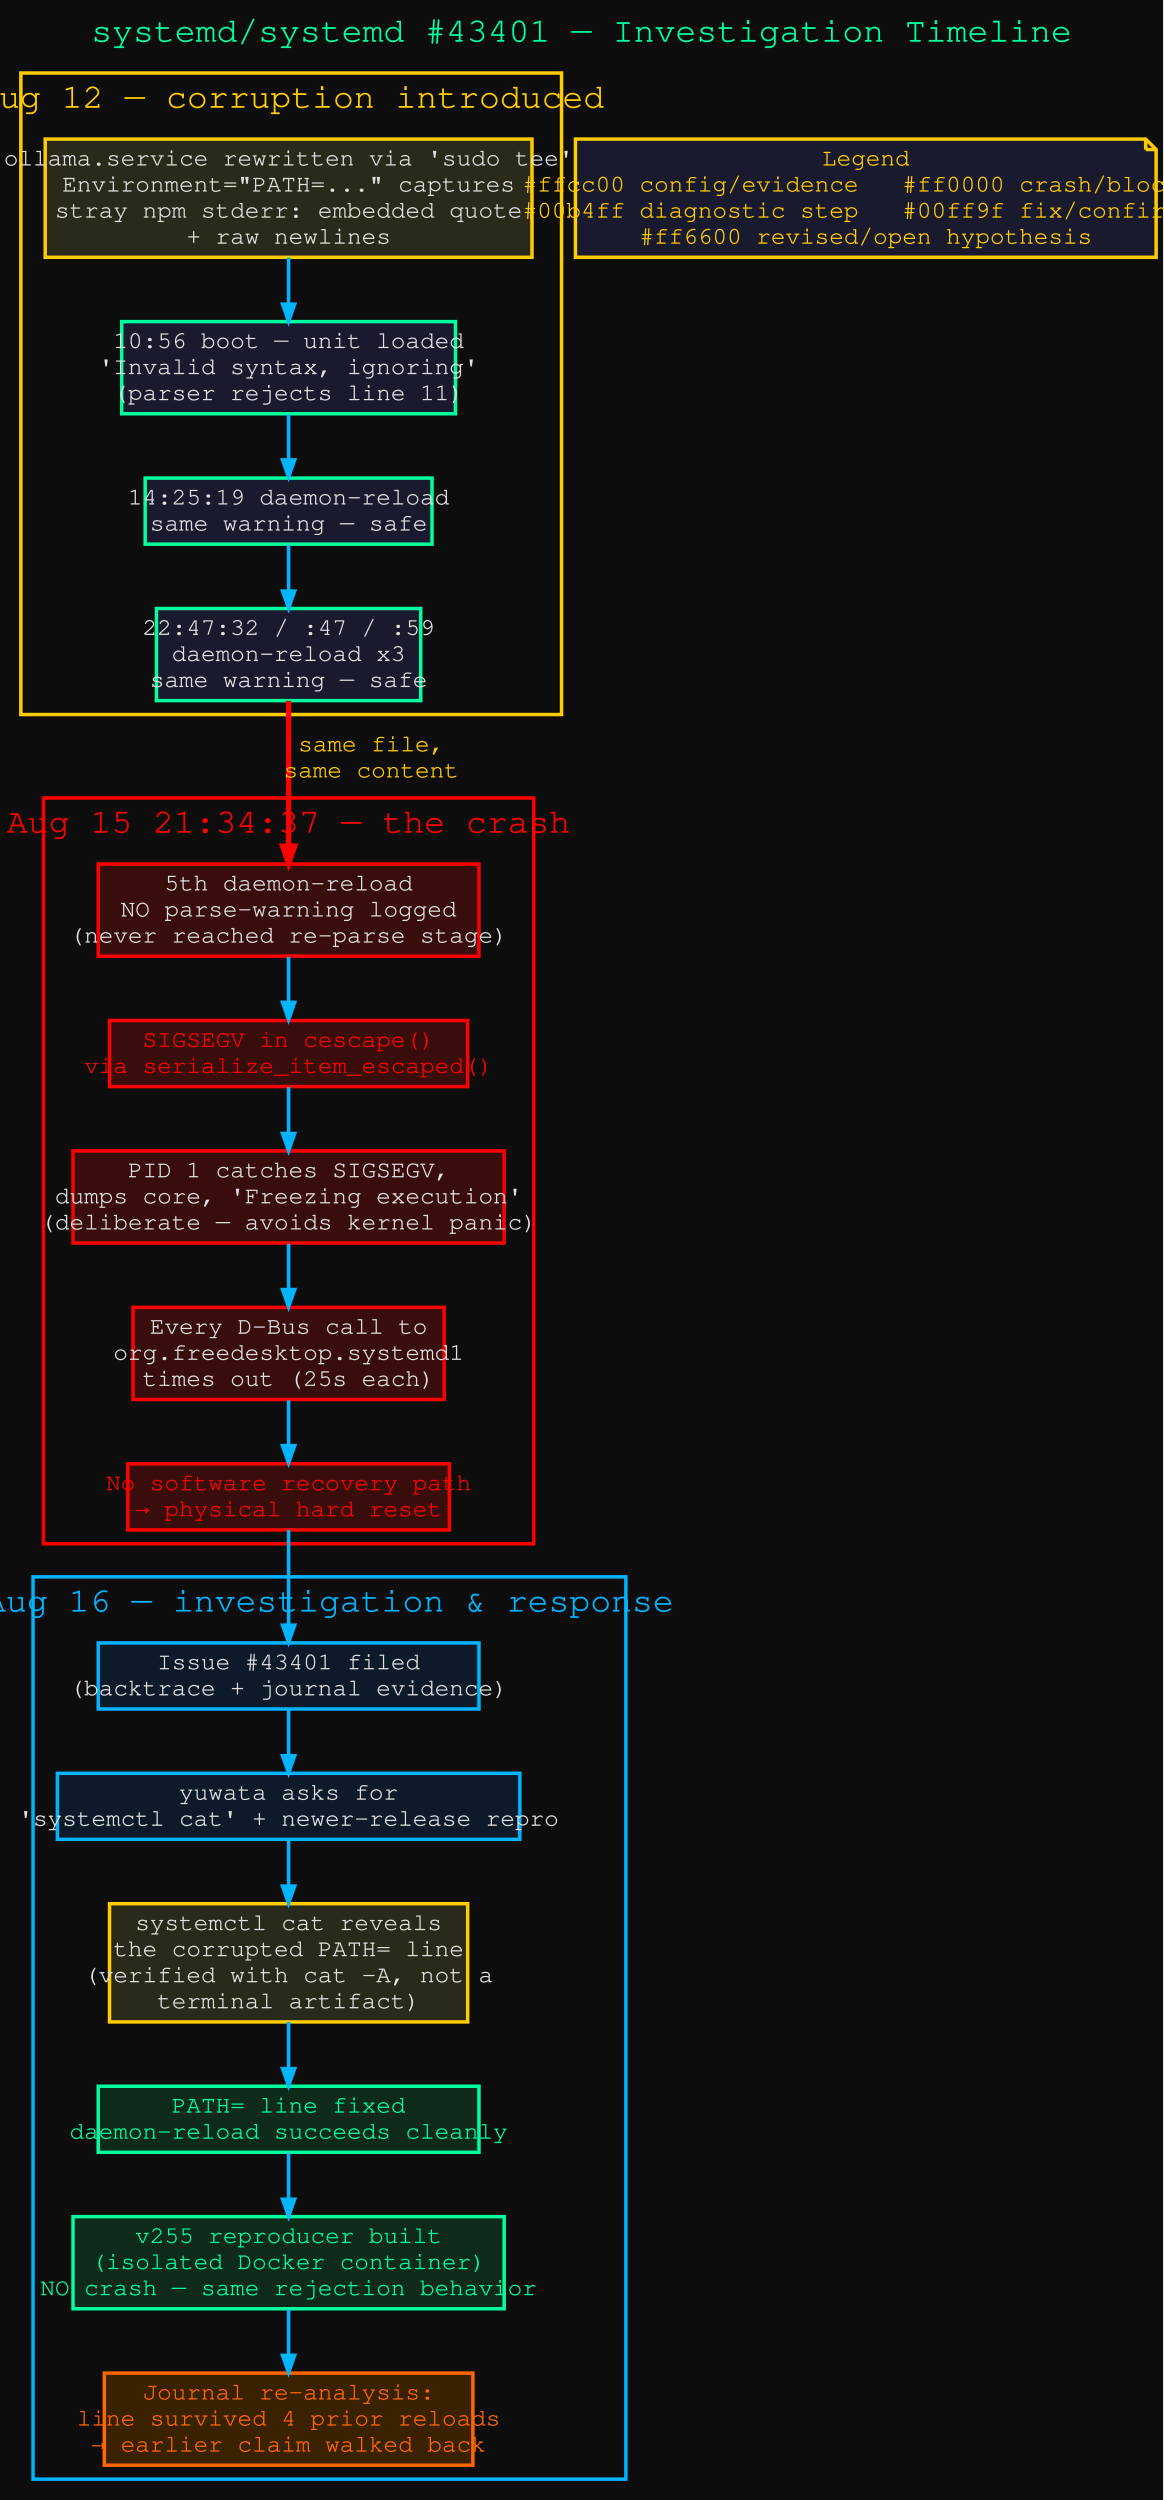
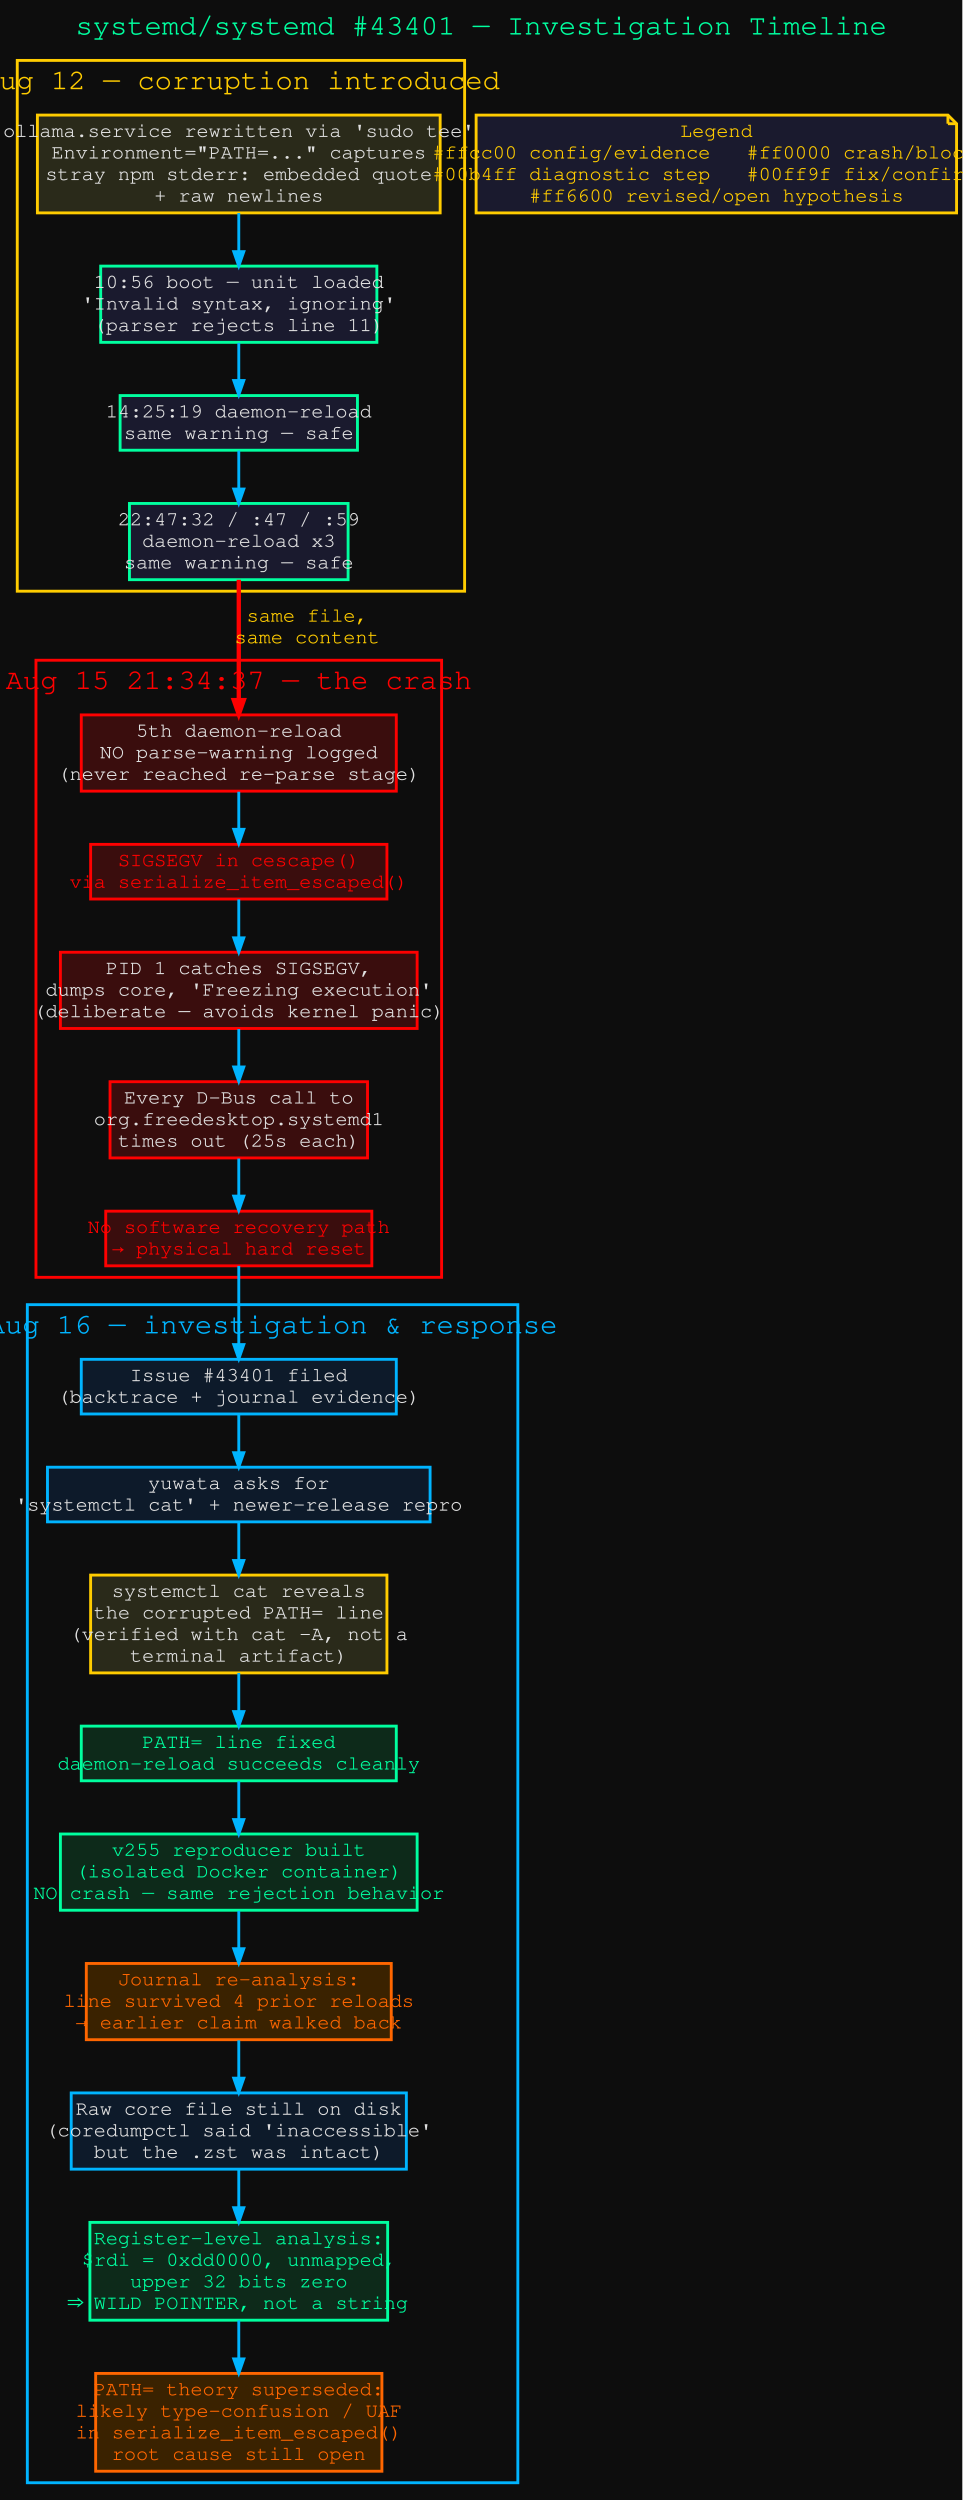
- <svg xmlns="http://www.w3.org/2000/svg" width="669pt" height="1438pt" viewBox="0.00 0.00 669.00 1438.00">
-   <g id="graph0" class="graph" transform="scale(1 1) rotate(0) translate(4 1434)">
-     <polygon fill="#0d0d0d" stroke="transparent" points="-4,4 -4,-1434 665,-1434 665,4 -4,4" />
-     <text text-anchor="middle" x="330.5" y="-1410" font-family="Courier,monospace" font-size="20.00" fill="#00ff9f">systemd/systemd #43401 — Investigation Timeline</text>
+ <svg xmlns="http://www.w3.org/2000/svg" width="669pt" height="1738pt" viewBox="0.00 0.00 669.00 1738.00">
+   <g id="graph0" class="graph" transform="scale(1 1) rotate(0) translate(4 1734)">
+     <polygon fill="#0d0d0d" stroke="transparent" points="-4,4 -4,-1734 665,-1734 665,4 -4,4" />
+     <text text-anchor="middle" x="330.5" y="-1710" font-family="Courier,monospace" font-size="20.00" fill="#00ff9f">systemd/systemd #43401 — Investigation Timeline</text>
    <g id="clust1" class="cluster">
-       <polygon fill="#0d0d0d" stroke="#ffcc00" stroke-width="2" points="8,-1023 8,-1392 319,-1392 319,-1023 8,-1023" />
-       <text text-anchor="middle" x="163.5" y="-1372" font-family="Courier,monospace" font-size="20.00" fill="#ffcc00">Aug 12 — corruption introduced</text>
+       <polygon fill="#0d0d0d" stroke="#ffcc00" stroke-width="2" points="8,-1323 8,-1692 319,-1692 319,-1323 8,-1323" />
+       <text text-anchor="middle" x="163.5" y="-1672" font-family="Courier,monospace" font-size="20.00" fill="#ffcc00">Aug 12 — corruption introduced</text>
    </g>
    <g id="clust2" class="cluster">
-       <polygon fill="#0d0d0d" stroke="#ff0000" stroke-width="2" points="21,-546 21,-975 303,-975 303,-546 21,-546" />
-       <text text-anchor="middle" x="162" y="-955" font-family="Courier,monospace" font-size="20.00" fill="#ff0000">Aug 15 21:34:37 — the crash</text>
+       <polygon fill="#0d0d0d" stroke="#ff0000" stroke-width="2" points="21,-846 21,-1275 303,-1275 303,-846 21,-846" />
+       <text text-anchor="middle" x="162" y="-1255" font-family="Courier,monospace" font-size="20.00" fill="#ff0000">Aug 15 21:34:37 — the crash</text>
    </g>
    <g id="clust3" class="cluster">
-       <polygon fill="#0d0d0d" stroke="#00b4ff" stroke-width="2" points="15,-8 15,-527 356,-527 356,-8 15,-8" />
-       <text text-anchor="middle" x="185.5" y="-507" font-family="Courier,monospace" font-size="20.00" fill="#00b4ff">Aug 16 — investigation &amp; response</text>
+       <polygon fill="#0d0d0d" stroke="#00b4ff" stroke-width="2" points="15,-8 15,-827 356,-827 356,-8 15,-8" />
+       <text text-anchor="middle" x="185.5" y="-807" font-family="Courier,monospace" font-size="20.00" fill="#00b4ff">Aug 16 — investigation &amp; response</text>
    </g>
    <g id="node1" class="node">
-       <polygon fill="#2a2a1a" stroke="#ffcc00" stroke-width="2" points="302,-1354 22,-1354 22,-1286 302,-1286 302,-1354" />
-       <text text-anchor="middle" x="162" y="-1338.8" font-family="Courier,monospace" font-size="14.00" fill="#e0e0e0">ollama.service rewritten via 'sudo tee'</text>
-       <text text-anchor="middle" x="162" y="-1323.8" font-family="Courier,monospace" font-size="14.00" fill="#e0e0e0">Environment="PATH=..." captures</text>
-       <text text-anchor="middle" x="162" y="-1308.8" font-family="Courier,monospace" font-size="14.00" fill="#e0e0e0">stray npm stderr: embedded quote</text>
-       <text text-anchor="middle" x="162" y="-1293.8" font-family="Courier,monospace" font-size="14.00" fill="#e0e0e0">+ raw newlines</text>
+       <polygon fill="#2a2a1a" stroke="#ffcc00" stroke-width="2" points="302,-1654 22,-1654 22,-1586 302,-1586 302,-1654" />
+       <text text-anchor="middle" x="162" y="-1638.8" font-family="Courier,monospace" font-size="14.00" fill="#e0e0e0">ollama.service rewritten via 'sudo tee'</text>
+       <text text-anchor="middle" x="162" y="-1623.8" font-family="Courier,monospace" font-size="14.00" fill="#e0e0e0">Environment="PATH=..." captures</text>
+       <text text-anchor="middle" x="162" y="-1608.8" font-family="Courier,monospace" font-size="14.00" fill="#e0e0e0">stray npm stderr: embedded quote</text>
+       <text text-anchor="middle" x="162" y="-1593.8" font-family="Courier,monospace" font-size="14.00" fill="#e0e0e0">+ raw newlines</text>
    </g>
    <g id="node2" class="node">
-       <polygon fill="#1a1a2e" stroke="#00ff9f" stroke-width="2" points="258,-1249 66,-1249 66,-1196 258,-1196 258,-1249" />
-       <text text-anchor="middle" x="162" y="-1233.8" font-family="Courier,monospace" font-size="14.00" fill="#e0e0e0">10:56 boot — unit loaded</text>
-       <text text-anchor="middle" x="162" y="-1218.8" font-family="Courier,monospace" font-size="14.00" fill="#e0e0e0">'Invalid syntax, ignoring'</text>
-       <text text-anchor="middle" x="162" y="-1203.8" font-family="Courier,monospace" font-size="14.00" fill="#e0e0e0">(parser rejects line 11)</text>
+       <polygon fill="#1a1a2e" stroke="#00ff9f" stroke-width="2" points="258,-1549 66,-1549 66,-1496 258,-1496 258,-1549" />
+       <text text-anchor="middle" x="162" y="-1533.8" font-family="Courier,monospace" font-size="14.00" fill="#e0e0e0">10:56 boot — unit loaded</text>
+       <text text-anchor="middle" x="162" y="-1518.8" font-family="Courier,monospace" font-size="14.00" fill="#e0e0e0">'Invalid syntax, ignoring'</text>
+       <text text-anchor="middle" x="162" y="-1503.8" font-family="Courier,monospace" font-size="14.00" fill="#e0e0e0">(parser rejects line 11)</text>
    </g>
    <g id="edge1" class="edge">
-       <path fill="none" stroke="#00b4ff" stroke-width="2" d="M162,-1285.87C162,-1277.29 162,-1268.01 162,-1259.3" />
-       <polygon fill="#00b4ff" stroke="#00b4ff" stroke-width="2" points="165.5,-1259.05 162,-1249.05 158.5,-1259.05 165.5,-1259.05" />
+       <path fill="none" stroke="#00b4ff" stroke-width="2" d="M162,-1585.87C162,-1577.29 162,-1568.01 162,-1559.3" />
+       <polygon fill="#00b4ff" stroke="#00b4ff" stroke-width="2" points="165.5,-1559.05 162,-1549.05 158.5,-1559.05 165.5,-1559.05" />
    </g>
    <g id="node3" class="node">
-       <polygon fill="#1a1a2e" stroke="#00ff9f" stroke-width="2" points="244.5,-1159 79.5,-1159 79.5,-1121 244.5,-1121 244.5,-1159" />
-       <text text-anchor="middle" x="162" y="-1143.8" font-family="Courier,monospace" font-size="14.00" fill="#e0e0e0">14:25:19 daemon-reload</text>
-       <text text-anchor="middle" x="162" y="-1128.8" font-family="Courier,monospace" font-size="14.00" fill="#e0e0e0">same warning — safe</text>
+       <polygon fill="#1a1a2e" stroke="#00ff9f" stroke-width="2" points="244.5,-1459 79.5,-1459 79.5,-1421 244.5,-1421 244.5,-1459" />
+       <text text-anchor="middle" x="162" y="-1443.8" font-family="Courier,monospace" font-size="14.00" fill="#e0e0e0">14:25:19 daemon-reload</text>
+       <text text-anchor="middle" x="162" y="-1428.8" font-family="Courier,monospace" font-size="14.00" fill="#e0e0e0">same warning — safe</text>
    </g>
    <g id="edge2" class="edge">
-       <path fill="none" stroke="#00b4ff" stroke-width="2" d="M162,-1195.59C162,-1187.31 162,-1178.11 162,-1169.65" />
-       <polygon fill="#00b4ff" stroke="#00b4ff" stroke-width="2" points="165.5,-1169.47 162,-1159.47 158.5,-1169.47 165.5,-1169.47" />
+       <path fill="none" stroke="#00b4ff" stroke-width="2" d="M162,-1495.59C162,-1487.31 162,-1478.11 162,-1469.65" />
+       <polygon fill="#00b4ff" stroke="#00b4ff" stroke-width="2" points="165.5,-1469.47 162,-1459.47 158.5,-1469.47 165.5,-1469.47" />
    </g>
    <g id="node4" class="node">
-       <polygon fill="#1a1a2e" stroke="#00ff9f" stroke-width="2" points="238,-1084 86,-1084 86,-1031 238,-1031 238,-1084" />
-       <text text-anchor="middle" x="162" y="-1068.8" font-family="Courier,monospace" font-size="14.00" fill="#e0e0e0">22:47:32 / :47 / :59</text>
-       <text text-anchor="middle" x="162" y="-1053.8" font-family="Courier,monospace" font-size="14.00" fill="#e0e0e0">daemon-reload x3</text>
-       <text text-anchor="middle" x="162" y="-1038.8" font-family="Courier,monospace" font-size="14.00" fill="#e0e0e0">same warning — safe</text>
+       <polygon fill="#1a1a2e" stroke="#00ff9f" stroke-width="2" points="238,-1384 86,-1384 86,-1331 238,-1331 238,-1384" />
+       <text text-anchor="middle" x="162" y="-1368.8" font-family="Courier,monospace" font-size="14.00" fill="#e0e0e0">22:47:32 / :47 / :59</text>
+       <text text-anchor="middle" x="162" y="-1353.8" font-family="Courier,monospace" font-size="14.00" fill="#e0e0e0">daemon-reload x3</text>
+       <text text-anchor="middle" x="162" y="-1338.8" font-family="Courier,monospace" font-size="14.00" fill="#e0e0e0">same warning — safe</text>
    </g>
    <g id="edge3" class="edge">
-       <path fill="none" stroke="#00b4ff" stroke-width="2" d="M162,-1120.73C162,-1112.85 162,-1103.34 162,-1094.15" />
-       <polygon fill="#00b4ff" stroke="#00b4ff" stroke-width="2" points="165.5,-1094.02 162,-1084.02 158.5,-1094.02 165.5,-1094.02" />
+       <path fill="none" stroke="#00b4ff" stroke-width="2" d="M162,-1420.73C162,-1412.85 162,-1403.34 162,-1394.15" />
+       <polygon fill="#00b4ff" stroke="#00b4ff" stroke-width="2" points="165.5,-1394.02 162,-1384.02 158.5,-1394.02 165.5,-1394.02" />
    </g>
    <g id="node5" class="node">
-       <polygon fill="#3a0d0d" stroke="#ff0000" stroke-width="2" points="271.5,-937 52.5,-937 52.5,-884 271.5,-884 271.5,-937" />
-       <text text-anchor="middle" x="162" y="-921.8" font-family="Courier,monospace" font-size="14.00" fill="#e0e0e0">5th daemon-reload</text>
-       <text text-anchor="middle" x="162" y="-906.8" font-family="Courier,monospace" font-size="14.00" fill="#e0e0e0">NO parse-warning logged</text>
-       <text text-anchor="middle" x="162" y="-891.8" font-family="Courier,monospace" font-size="14.00" fill="#e0e0e0">(never reached re-parse stage)</text>
+       <polygon fill="#3a0d0d" stroke="#ff0000" stroke-width="2" points="271.5,-1237 52.5,-1237 52.5,-1184 271.5,-1184 271.5,-1237" />
+       <text text-anchor="middle" x="162" y="-1221.8" font-family="Courier,monospace" font-size="14.00" fill="#e0e0e0">5th daemon-reload</text>
+       <text text-anchor="middle" x="162" y="-1206.8" font-family="Courier,monospace" font-size="14.00" fill="#e0e0e0">NO parse-warning logged</text>
+       <text text-anchor="middle" x="162" y="-1191.8" font-family="Courier,monospace" font-size="14.00" fill="#e0e0e0">(never reached re-parse stage)</text>
    </g>
    <g id="edge8" class="edge">
-       <path fill="none" stroke="#ff0000" stroke-width="3" d="M162,-1030.91C162,-1007.76 162,-973.42 162,-947.5" />
-       <polygon fill="#ff0000" stroke="#ff0000" stroke-width="3" points="165.5,-947.32 162,-937.32 158.5,-947.32 165.5,-947.32" />
-       <text text-anchor="middle" x="209.5" y="-1001.8" font-family="Courier,monospace" font-size="14.00" fill="#ffcc00">  same file,</text>
-       <text text-anchor="middle" x="209.5" y="-986.8" font-family="Courier,monospace" font-size="14.00" fill="#ffcc00">  same content</text>
+       <path fill="none" stroke="#ff0000" stroke-width="3" d="M162,-1330.91C162,-1307.76 162,-1273.42 162,-1247.5" />
+       <polygon fill="#ff0000" stroke="#ff0000" stroke-width="3" points="165.5,-1247.32 162,-1237.32 158.5,-1247.32 165.5,-1247.32" />
+       <text text-anchor="middle" x="209.5" y="-1301.8" font-family="Courier,monospace" font-size="14.00" fill="#ffcc00">  same file,</text>
+       <text text-anchor="middle" x="209.5" y="-1286.8" font-family="Courier,monospace" font-size="14.00" fill="#ffcc00">  same content</text>
    </g>
    <g id="node6" class="node">
-       <polygon fill="#3a0d0d" stroke="#ff0000" stroke-width="2" points="265,-847 59,-847 59,-809 265,-809 265,-847" />
-       <text text-anchor="middle" x="162" y="-831.8" font-family="Courier,monospace" font-size="14.00" fill="#ff0000">SIGSEGV in cescape()</text>
-       <text text-anchor="middle" x="162" y="-816.8" font-family="Courier,monospace" font-size="14.00" fill="#ff0000">via serialize_item_escaped()</text>
+       <polygon fill="#3a0d0d" stroke="#ff0000" stroke-width="2" points="265,-1147 59,-1147 59,-1109 265,-1109 265,-1147" />
+       <text text-anchor="middle" x="162" y="-1131.8" font-family="Courier,monospace" font-size="14.00" fill="#ff0000">SIGSEGV in cescape()</text>
+       <text text-anchor="middle" x="162" y="-1116.8" font-family="Courier,monospace" font-size="14.00" fill="#ff0000">via serialize_item_escaped()</text>
    </g>
    <g id="edge4" class="edge">
-       <path fill="none" stroke="#00b4ff" stroke-width="2" d="M162,-883.59C162,-875.31 162,-866.11 162,-857.65" />
-       <polygon fill="#00b4ff" stroke="#00b4ff" stroke-width="2" points="165.5,-857.47 162,-847.47 158.5,-857.47 165.5,-857.47" />
+       <path fill="none" stroke="#00b4ff" stroke-width="2" d="M162,-1183.59C162,-1175.31 162,-1166.11 162,-1157.65" />
+       <polygon fill="#00b4ff" stroke="#00b4ff" stroke-width="2" points="165.5,-1157.47 162,-1147.47 158.5,-1157.47 165.5,-1157.47" />
    </g>
    <g id="node7" class="node">
-       <polygon fill="#3a0d0d" stroke="#ff0000" stroke-width="2" points="286,-772 38,-772 38,-719 286,-719 286,-772" />
-       <text text-anchor="middle" x="162" y="-756.8" font-family="Courier,monospace" font-size="14.00" fill="#e0e0e0">PID 1 catches SIGSEGV,</text>
-       <text text-anchor="middle" x="162" y="-741.8" font-family="Courier,monospace" font-size="14.00" fill="#e0e0e0">dumps core, 'Freezing execution'</text>
-       <text text-anchor="middle" x="162" y="-726.8" font-family="Courier,monospace" font-size="14.00" fill="#e0e0e0">(deliberate — avoids kernel panic)</text>
+       <polygon fill="#3a0d0d" stroke="#ff0000" stroke-width="2" points="286,-1072 38,-1072 38,-1019 286,-1019 286,-1072" />
+       <text text-anchor="middle" x="162" y="-1056.8" font-family="Courier,monospace" font-size="14.00" fill="#e0e0e0">PID 1 catches SIGSEGV,</text>
+       <text text-anchor="middle" x="162" y="-1041.8" font-family="Courier,monospace" font-size="14.00" fill="#e0e0e0">dumps core, 'Freezing execution'</text>
+       <text text-anchor="middle" x="162" y="-1026.8" font-family="Courier,monospace" font-size="14.00" fill="#e0e0e0">(deliberate — avoids kernel panic)</text>
    </g>
    <g id="edge5" class="edge">
-       <path fill="none" stroke="#00b4ff" stroke-width="2" d="M162,-808.73C162,-800.85 162,-791.34 162,-782.15" />
-       <polygon fill="#00b4ff" stroke="#00b4ff" stroke-width="2" points="165.5,-782.02 162,-772.02 158.5,-782.02 165.5,-782.02" />
+       <path fill="none" stroke="#00b4ff" stroke-width="2" d="M162,-1108.73C162,-1100.85 162,-1091.34 162,-1082.15" />
+       <polygon fill="#00b4ff" stroke="#00b4ff" stroke-width="2" points="165.5,-1082.02 162,-1072.02 158.5,-1082.02 165.5,-1082.02" />
    </g>
    <g id="node8" class="node">
-       <polygon fill="#3a0d0d" stroke="#ff0000" stroke-width="2" points="251.5,-682 72.5,-682 72.5,-629 251.5,-629 251.5,-682" />
-       <text text-anchor="middle" x="162" y="-666.8" font-family="Courier,monospace" font-size="14.00" fill="#e0e0e0">Every D-Bus call to</text>
-       <text text-anchor="middle" x="162" y="-651.8" font-family="Courier,monospace" font-size="14.00" fill="#e0e0e0">org.freedesktop.systemd1</text>
-       <text text-anchor="middle" x="162" y="-636.8" font-family="Courier,monospace" font-size="14.00" fill="#e0e0e0">times out (25s each)</text>
+       <polygon fill="#3a0d0d" stroke="#ff0000" stroke-width="2" points="251.5,-982 72.5,-982 72.5,-929 251.5,-929 251.5,-982" />
+       <text text-anchor="middle" x="162" y="-966.8" font-family="Courier,monospace" font-size="14.00" fill="#e0e0e0">Every D-Bus call to</text>
+       <text text-anchor="middle" x="162" y="-951.8" font-family="Courier,monospace" font-size="14.00" fill="#e0e0e0">org.freedesktop.systemd1</text>
+       <text text-anchor="middle" x="162" y="-936.8" font-family="Courier,monospace" font-size="14.00" fill="#e0e0e0">times out (25s each)</text>
    </g>
    <g id="edge6" class="edge">
-       <path fill="none" stroke="#00b4ff" stroke-width="2" d="M162,-718.57C162,-710.34 162,-701.08 162,-692.28" />
-       <polygon fill="#00b4ff" stroke="#00b4ff" stroke-width="2" points="165.5,-692.24 162,-682.24 158.5,-692.24 165.5,-692.24" />
+       <path fill="none" stroke="#00b4ff" stroke-width="2" d="M162,-1018.57C162,-1010.34 162,-1001.08 162,-992.28" />
+       <polygon fill="#00b4ff" stroke="#00b4ff" stroke-width="2" points="165.5,-992.24 162,-982.24 158.5,-992.24 165.5,-992.24" />
    </g>
    <g id="node9" class="node">
-       <polygon fill="#3a0d0d" stroke="#ff0000" stroke-width="2" points="254.5,-592 69.5,-592 69.5,-554 254.5,-554 254.5,-592" />
-       <text text-anchor="middle" x="162" y="-576.8" font-family="Courier,monospace" font-size="14.00" fill="#ff0000">No software recovery path</text>
-       <text text-anchor="middle" x="162" y="-561.8" font-family="Courier,monospace" font-size="14.00" fill="#ff0000">→ physical hard reset</text>
+       <polygon fill="#3a0d0d" stroke="#ff0000" stroke-width="2" points="254.5,-892 69.5,-892 69.5,-854 254.5,-854 254.5,-892" />
+       <text text-anchor="middle" x="162" y="-876.8" font-family="Courier,monospace" font-size="14.00" fill="#ff0000">No software recovery path</text>
+       <text text-anchor="middle" x="162" y="-861.8" font-family="Courier,monospace" font-size="14.00" fill="#ff0000">→ physical hard reset</text>
    </g>
    <g id="edge7" class="edge">
-       <path fill="none" stroke="#00b4ff" stroke-width="2" d="M162,-628.59C162,-620.31 162,-611.11 162,-602.65" />
-       <polygon fill="#00b4ff" stroke="#00b4ff" stroke-width="2" points="165.5,-602.47 162,-592.47 158.5,-602.47 165.5,-602.47" />
+       <path fill="none" stroke="#00b4ff" stroke-width="2" d="M162,-928.59C162,-920.31 162,-911.11 162,-902.65" />
+       <polygon fill="#00b4ff" stroke="#00b4ff" stroke-width="2" points="165.5,-902.47 162,-892.47 158.5,-902.47 165.5,-902.47" />
    </g>
    <g id="node10" class="node">
-       <polygon fill="#0d1a2a" stroke="#00b4ff" stroke-width="2" points="271.5,-489 52.5,-489 52.5,-451 271.5,-451 271.5,-489" />
-       <text text-anchor="middle" x="162" y="-473.8" font-family="Courier,monospace" font-size="14.00" fill="#e0e0e0">Issue #43401 filed</text>
-       <text text-anchor="middle" x="162" y="-458.8" font-family="Courier,monospace" font-size="14.00" fill="#e0e0e0">(backtrace + journal evidence)</text>
+       <polygon fill="#0d1a2a" stroke="#00b4ff" stroke-width="2" points="271.5,-789 52.5,-789 52.5,-751 271.5,-751 271.5,-789" />
+       <text text-anchor="middle" x="162" y="-773.8" font-family="Courier,monospace" font-size="14.00" fill="#e0e0e0">Issue #43401 filed</text>
+       <text text-anchor="middle" x="162" y="-758.8" font-family="Courier,monospace" font-size="14.00" fill="#e0e0e0">(backtrace + journal evidence)</text>
+     </g>
+     <g id="edge17" class="edge">
+       <path fill="none" stroke="#00b4ff" stroke-width="2" d="M162,-853.94C162,-838.81 162,-816.94 162,-799.46" />
+       <polygon fill="#00b4ff" stroke="#00b4ff" stroke-width="2" points="165.5,-799.24 162,-789.24 158.5,-799.24 165.5,-799.24" />
+     </g>
+     <g id="node11" class="node">
+       <polygon fill="#0d1a2a" stroke="#00b4ff" stroke-width="2" points="295,-714 29,-714 29,-676 295,-676 295,-714" />
+       <text text-anchor="middle" x="162" y="-698.8" font-family="Courier,monospace" font-size="14.00" fill="#e0e0e0">yuwata asks for</text>
+       <text text-anchor="middle" x="162" y="-683.8" font-family="Courier,monospace" font-size="14.00" fill="#e0e0e0">'systemctl cat' + newer-release repro</text>
+     </g>
+     <g id="edge9" class="edge">
+       <path fill="none" stroke="#00b4ff" stroke-width="2" d="M162,-750.96C162,-742.88 162,-733.18 162,-724.18" />
+       <polygon fill="#00b4ff" stroke="#00b4ff" stroke-width="2" points="165.5,-724.09 162,-714.09 158.5,-724.09 165.5,-724.09" />
+     </g>
+     <g id="node12" class="node">
+       <polygon fill="#2a2a1a" stroke="#ffcc00" stroke-width="2" points="265,-639 59,-639 59,-571 265,-571 265,-639" />
+       <text text-anchor="middle" x="162" y="-623.8" font-family="Courier,monospace" font-size="14.00" fill="#e0e0e0">systemctl cat reveals</text>
+       <text text-anchor="middle" x="162" y="-608.8" font-family="Courier,monospace" font-size="14.00" fill="#e0e0e0">the corrupted PATH= line</text>
+       <text text-anchor="middle" x="162" y="-593.8" font-family="Courier,monospace" font-size="14.00" fill="#e0e0e0">(verified with cat -A, not a</text>
+       <text text-anchor="middle" x="162" y="-578.8" font-family="Courier,monospace" font-size="14.00" fill="#e0e0e0">terminal artifact)</text>
+     </g>
+     <g id="edge10" class="edge">
+       <path fill="none" stroke="#00b4ff" stroke-width="2" d="M162,-675.77C162,-668 162,-658.59 162,-649.22" />
+       <polygon fill="#00b4ff" stroke="#00b4ff" stroke-width="2" points="165.5,-649.15 162,-639.15 158.5,-649.15 165.5,-649.15" />
+     </g>
+     <g id="node13" class="node">
+       <polygon fill="#0d2a1a" stroke="#00ff9f" stroke-width="2" points="271.5,-534 52.5,-534 52.5,-496 271.5,-496 271.5,-534" />
+       <text text-anchor="middle" x="162" y="-518.8" font-family="Courier,monospace" font-size="14.00" fill="#00ff9f">PATH= line fixed</text>
+       <text text-anchor="middle" x="162" y="-503.8" font-family="Courier,monospace" font-size="14.00" fill="#00ff9f">daemon-reload succeeds cleanly</text>
+     </g>
+     <g id="edge11" class="edge">
+       <path fill="none" stroke="#00b4ff" stroke-width="2" d="M162,-570.98C162,-562.2 162,-552.8 162,-544.3" />
+       <polygon fill="#00b4ff" stroke="#00b4ff" stroke-width="2" points="165.5,-544.13 162,-534.13 158.5,-544.13 165.5,-544.13" />
+     </g>
+     <g id="node14" class="node">
+       <polygon fill="#0d2a1a" stroke="#00ff9f" stroke-width="2" points="286,-459 38,-459 38,-406 286,-406 286,-459" />
+       <text text-anchor="middle" x="162" y="-443.8" font-family="Courier,monospace" font-size="14.00" fill="#00ff9f">v255 reproducer built</text>
+       <text text-anchor="middle" x="162" y="-428.8" font-family="Courier,monospace" font-size="14.00" fill="#00ff9f">(isolated Docker container)</text>
+       <text text-anchor="middle" x="162" y="-413.8" font-family="Courier,monospace" font-size="14.00" fill="#00ff9f">NO crash — same rejection behavior</text>
+     </g>
+     <g id="edge12" class="edge">
+       <path fill="none" stroke="#00b4ff" stroke-width="2" d="M162,-495.73C162,-487.85 162,-478.34 162,-469.15" />
+       <polygon fill="#00b4ff" stroke="#00b4ff" stroke-width="2" points="165.5,-469.02 162,-459.02 158.5,-469.02 165.5,-469.02" />
+     </g>
+     <g id="node15" class="node">
+       <polygon fill="#3a2200" stroke="#ff6600" stroke-width="2" points="268,-369 56,-369 56,-316 268,-316 268,-369" />
+       <text text-anchor="middle" x="162" y="-353.8" font-family="Courier,monospace" font-size="14.00" fill="#ff6600">Journal re-analysis:</text>
+       <text text-anchor="middle" x="162" y="-338.8" font-family="Courier,monospace" font-size="14.00" fill="#ff6600">line survived 4 prior reloads</text>
+       <text text-anchor="middle" x="162" y="-323.8" font-family="Courier,monospace" font-size="14.00" fill="#ff6600">→ earlier claim walked back</text>
+     </g>
+     <g id="edge13" class="edge">
+       <path fill="none" stroke="#00b4ff" stroke-width="2" d="M162,-405.57C162,-397.34 162,-388.08 162,-379.28" />
+       <polygon fill="#00b4ff" stroke="#00b4ff" stroke-width="2" points="165.5,-379.24 162,-369.24 158.5,-379.24 165.5,-379.24" />
+     </g>
+     <g id="node16" class="node">
+       <polygon fill="#0d1a2a" stroke="#00b4ff" stroke-width="2" points="278.5,-279 45.5,-279 45.5,-226 278.5,-226 278.5,-279" />
+       <text text-anchor="middle" x="162" y="-263.8" font-family="Courier,monospace" font-size="14.00" fill="#e0e0e0">Raw core file still on disk</text>
+       <text text-anchor="middle" x="162" y="-248.8" font-family="Courier,monospace" font-size="14.00" fill="#e0e0e0">(coredumpctl said 'inaccessible'</text>
+       <text text-anchor="middle" x="162" y="-233.8" font-family="Courier,monospace" font-size="14.00" fill="#e0e0e0">but the .zst was intact)</text>
    </g>
    <g id="edge14" class="edge">
-       <path fill="none" stroke="#00b4ff" stroke-width="2" d="M162,-553.94C162,-538.81 162,-516.94 162,-499.46" />
-       <polygon fill="#00b4ff" stroke="#00b4ff" stroke-width="2" points="165.5,-499.24 162,-489.24 158.5,-499.24 165.5,-499.24" />
-     </g>
-     <g id="node11" class="node">
-       <polygon fill="#0d1a2a" stroke="#00b4ff" stroke-width="2" points="295,-414 29,-414 29,-376 295,-376 295,-414" />
-       <text text-anchor="middle" x="162" y="-398.8" font-family="Courier,monospace" font-size="14.00" fill="#e0e0e0">yuwata asks for</text>
-       <text text-anchor="middle" x="162" y="-383.8" font-family="Courier,monospace" font-size="14.00" fill="#e0e0e0">'systemctl cat' + newer-release repro</text>
-     </g>
-     <g id="edge9" class="edge">
-       <path fill="none" stroke="#00b4ff" stroke-width="2" d="M162,-450.96C162,-442.88 162,-433.18 162,-424.18" />
-       <polygon fill="#00b4ff" stroke="#00b4ff" stroke-width="2" points="165.5,-424.09 162,-414.09 158.5,-424.09 165.5,-424.09" />
-     </g>
-     <g id="node12" class="node">
-       <polygon fill="#2a2a1a" stroke="#ffcc00" stroke-width="2" points="265,-339 59,-339 59,-271 265,-271 265,-339" />
-       <text text-anchor="middle" x="162" y="-323.8" font-family="Courier,monospace" font-size="14.00" fill="#e0e0e0">systemctl cat reveals</text>
-       <text text-anchor="middle" x="162" y="-308.8" font-family="Courier,monospace" font-size="14.00" fill="#e0e0e0">the corrupted PATH= line</text>
-       <text text-anchor="middle" x="162" y="-293.8" font-family="Courier,monospace" font-size="14.00" fill="#e0e0e0">(verified with cat -A, not a</text>
-       <text text-anchor="middle" x="162" y="-278.8" font-family="Courier,monospace" font-size="14.00" fill="#e0e0e0">terminal artifact)</text>
-     </g>
-     <g id="edge10" class="edge">
-       <path fill="none" stroke="#00b4ff" stroke-width="2" d="M162,-375.77C162,-368 162,-358.59 162,-349.22" />
-       <polygon fill="#00b4ff" stroke="#00b4ff" stroke-width="2" points="165.5,-349.15 162,-339.15 158.5,-349.15 165.5,-349.15" />
-     </g>
-     <g id="node13" class="node">
-       <polygon fill="#0d2a1a" stroke="#00ff9f" stroke-width="2" points="271.5,-234 52.5,-234 52.5,-196 271.5,-196 271.5,-234" />
-       <text text-anchor="middle" x="162" y="-218.8" font-family="Courier,monospace" font-size="14.00" fill="#00ff9f">PATH= line fixed</text>
-       <text text-anchor="middle" x="162" y="-203.8" font-family="Courier,monospace" font-size="14.00" fill="#00ff9f">daemon-reload succeeds cleanly</text>
-     </g>
-     <g id="edge11" class="edge">
-       <path fill="none" stroke="#00b4ff" stroke-width="2" d="M162,-270.98C162,-262.2 162,-252.8 162,-244.3" />
-       <polygon fill="#00b4ff" stroke="#00b4ff" stroke-width="2" points="165.5,-244.13 162,-234.13 158.5,-244.13 165.5,-244.13" />
-     </g>
-     <g id="node14" class="node">
-       <polygon fill="#0d2a1a" stroke="#00ff9f" stroke-width="2" points="286,-159 38,-159 38,-106 286,-106 286,-159" />
-       <text text-anchor="middle" x="162" y="-143.8" font-family="Courier,monospace" font-size="14.00" fill="#00ff9f">v255 reproducer built</text>
-       <text text-anchor="middle" x="162" y="-128.8" font-family="Courier,monospace" font-size="14.00" fill="#00ff9f">(isolated Docker container)</text>
-       <text text-anchor="middle" x="162" y="-113.8" font-family="Courier,monospace" font-size="14.00" fill="#00ff9f">NO crash — same rejection behavior</text>
-     </g>
-     <g id="edge12" class="edge">
-       <path fill="none" stroke="#00b4ff" stroke-width="2" d="M162,-195.73C162,-187.85 162,-178.34 162,-169.15" />
-       <polygon fill="#00b4ff" stroke="#00b4ff" stroke-width="2" points="165.5,-169.02 162,-159.02 158.5,-169.02 165.5,-169.02" />
-     </g>
-     <g id="node15" class="node">
-       <polygon fill="#3a2200" stroke="#ff6600" stroke-width="2" points="268,-69 56,-69 56,-16 268,-16 268,-69" />
-       <text text-anchor="middle" x="162" y="-53.8" font-family="Courier,monospace" font-size="14.00" fill="#ff6600">Journal re-analysis:</text>
-       <text text-anchor="middle" x="162" y="-38.8" font-family="Courier,monospace" font-size="14.00" fill="#ff6600">line survived 4 prior reloads</text>
-       <text text-anchor="middle" x="162" y="-23.8" font-family="Courier,monospace" font-size="14.00" fill="#ff6600">→ earlier claim walked back</text>
-     </g>
-     <g id="edge13" class="edge">
-       <path fill="none" stroke="#00b4ff" stroke-width="2" d="M162,-105.57C162,-97.34 162,-88.08 162,-79.28" />
-       <polygon fill="#00b4ff" stroke="#00b4ff" stroke-width="2" points="165.5,-79.24 162,-69.24 158.5,-79.24 165.5,-79.24" />
-     </g>
-     <g id="node16" class="node">
-       <polygon fill="#1a1a2e" stroke="#ffcc00" stroke-width="2" points="655,-1354 327,-1354 327,-1286 661,-1286 661,-1348 655,-1354" />
-       <polyline fill="none" stroke="#ffcc00" stroke-width="2" points="655,-1354 655,-1348 " />
-       <polyline fill="none" stroke="#ffcc00" stroke-width="2" points="661,-1348 655,-1348 " />
-       <text text-anchor="middle" x="494" y="-1338.8" font-family="Courier,monospace" font-size="14.00" fill="#ffcc00">Legend</text>
-       <text text-anchor="middle" x="494" y="-1323.8" font-family="Courier,monospace" font-size="14.00" fill="#ffcc00">#ffcc00 config/evidence   #ff0000 crash/blocked</text>
-       <text text-anchor="middle" x="494" y="-1308.8" font-family="Courier,monospace" font-size="14.00" fill="#ffcc00">#00b4ff diagnostic step   #00ff9f fix/confirmed</text>
-       <text text-anchor="middle" x="494" y="-1293.8" font-family="Courier,monospace" font-size="14.00" fill="#ffcc00">#ff6600 revised/open hypothesis</text>
+       <path fill="none" stroke="#00b4ff" stroke-width="2" d="M162,-315.57C162,-307.34 162,-298.08 162,-289.28" />
+       <polygon fill="#00b4ff" stroke="#00b4ff" stroke-width="2" points="165.5,-289.24 162,-279.24 158.5,-289.24 165.5,-289.24" />
+     </g>
+     <g id="node17" class="node">
+       <polygon fill="#0d2a1a" stroke="#00ff9f" stroke-width="2" points="265.5,-189 58.5,-189 58.5,-121 265.5,-121 265.5,-189" />
+       <text text-anchor="middle" x="162" y="-173.8" font-family="Courier,monospace" font-size="14.00" fill="#00ff9f">Register-level analysis:</text>
+       <text text-anchor="middle" x="162" y="-158.8" font-family="Courier,monospace" font-size="14.00" fill="#00ff9f">$rdi = 0xdd0000, unmapped,</text>
+       <text text-anchor="middle" x="162" y="-143.8" font-family="Courier,monospace" font-size="14.00" fill="#00ff9f">upper 32 bits zero</text>
+       <text text-anchor="middle" x="162" y="-128.8" font-family="Courier,monospace" font-size="14.00" fill="#00ff9f">⇒ WILD POINTER, not a string</text>
+     </g>
+     <g id="edge15" class="edge">
+       <path fill="none" stroke="#00b4ff" stroke-width="2" d="M162,-225.91C162,-217.72 162,-208.41 162,-199.32" />
+       <polygon fill="#00b4ff" stroke="#00b4ff" stroke-width="2" points="165.5,-199.22 162,-189.22 158.5,-199.22 165.5,-199.22" />
+     </g>
+     <g id="node18" class="node">
+       <polygon fill="#3a2200" stroke="#ff6600" stroke-width="2" points="261.5,-84 62.5,-84 62.5,-16 261.5,-16 261.5,-84" />
+       <text text-anchor="middle" x="162" y="-68.8" font-family="Courier,monospace" font-size="14.00" fill="#ff6600">PATH= theory superseded:</text>
+       <text text-anchor="middle" x="162" y="-53.8" font-family="Courier,monospace" font-size="14.00" fill="#ff6600">likely type-confusion / UAF</text>
+       <text text-anchor="middle" x="162" y="-38.8" font-family="Courier,monospace" font-size="14.00" fill="#ff6600">in serialize_item_escaped()</text>
+       <text text-anchor="middle" x="162" y="-23.8" font-family="Courier,monospace" font-size="14.00" fill="#ff6600">root cause still open</text>
+     </g>
+     <g id="edge16" class="edge">
+       <path fill="none" stroke="#00b4ff" stroke-width="2" d="M162,-120.84C162,-112.39 162,-103.18 162,-94.3" />
+       <polygon fill="#00b4ff" stroke="#00b4ff" stroke-width="2" points="165.5,-94.09 162,-84.09 158.5,-94.09 165.5,-94.09" />
+     </g>
+     <g id="node19" class="node">
+       <polygon fill="#1a1a2e" stroke="#ffcc00" stroke-width="2" points="655,-1654 327,-1654 327,-1586 661,-1586 661,-1648 655,-1654" />
+       <polyline fill="none" stroke="#ffcc00" stroke-width="2" points="655,-1654 655,-1648 " />
+       <polyline fill="none" stroke="#ffcc00" stroke-width="2" points="661,-1648 655,-1648 " />
+       <text text-anchor="middle" x="494" y="-1638.8" font-family="Courier,monospace" font-size="14.00" fill="#ffcc00">Legend</text>
+       <text text-anchor="middle" x="494" y="-1623.8" font-family="Courier,monospace" font-size="14.00" fill="#ffcc00">#ffcc00 config/evidence   #ff0000 crash/blocked</text>
+       <text text-anchor="middle" x="494" y="-1608.8" font-family="Courier,monospace" font-size="14.00" fill="#ffcc00">#00b4ff diagnostic step   #00ff9f fix/confirmed</text>
+       <text text-anchor="middle" x="494" y="-1593.8" font-family="Courier,monospace" font-size="14.00" fill="#ffcc00">#ff6600 revised/open hypothesis</text>
    </g>
  </g>
</svg>
